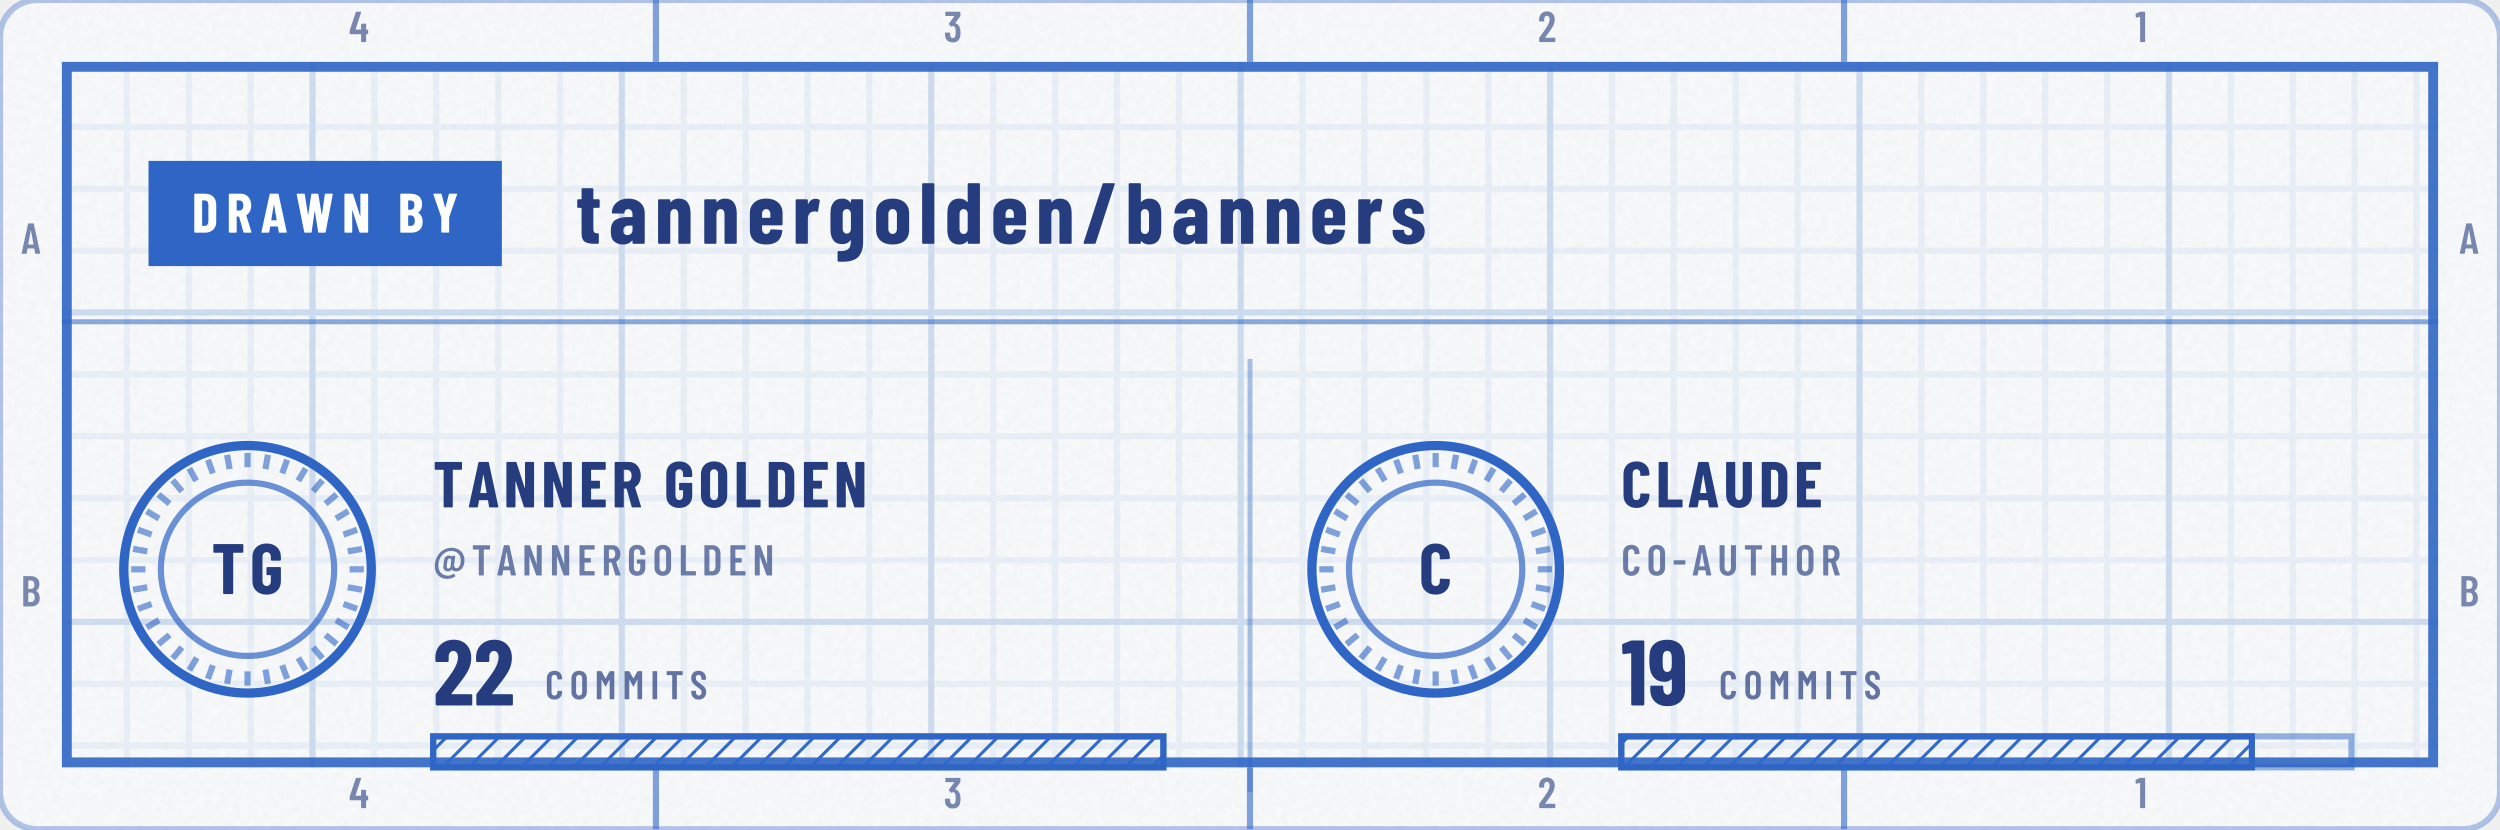
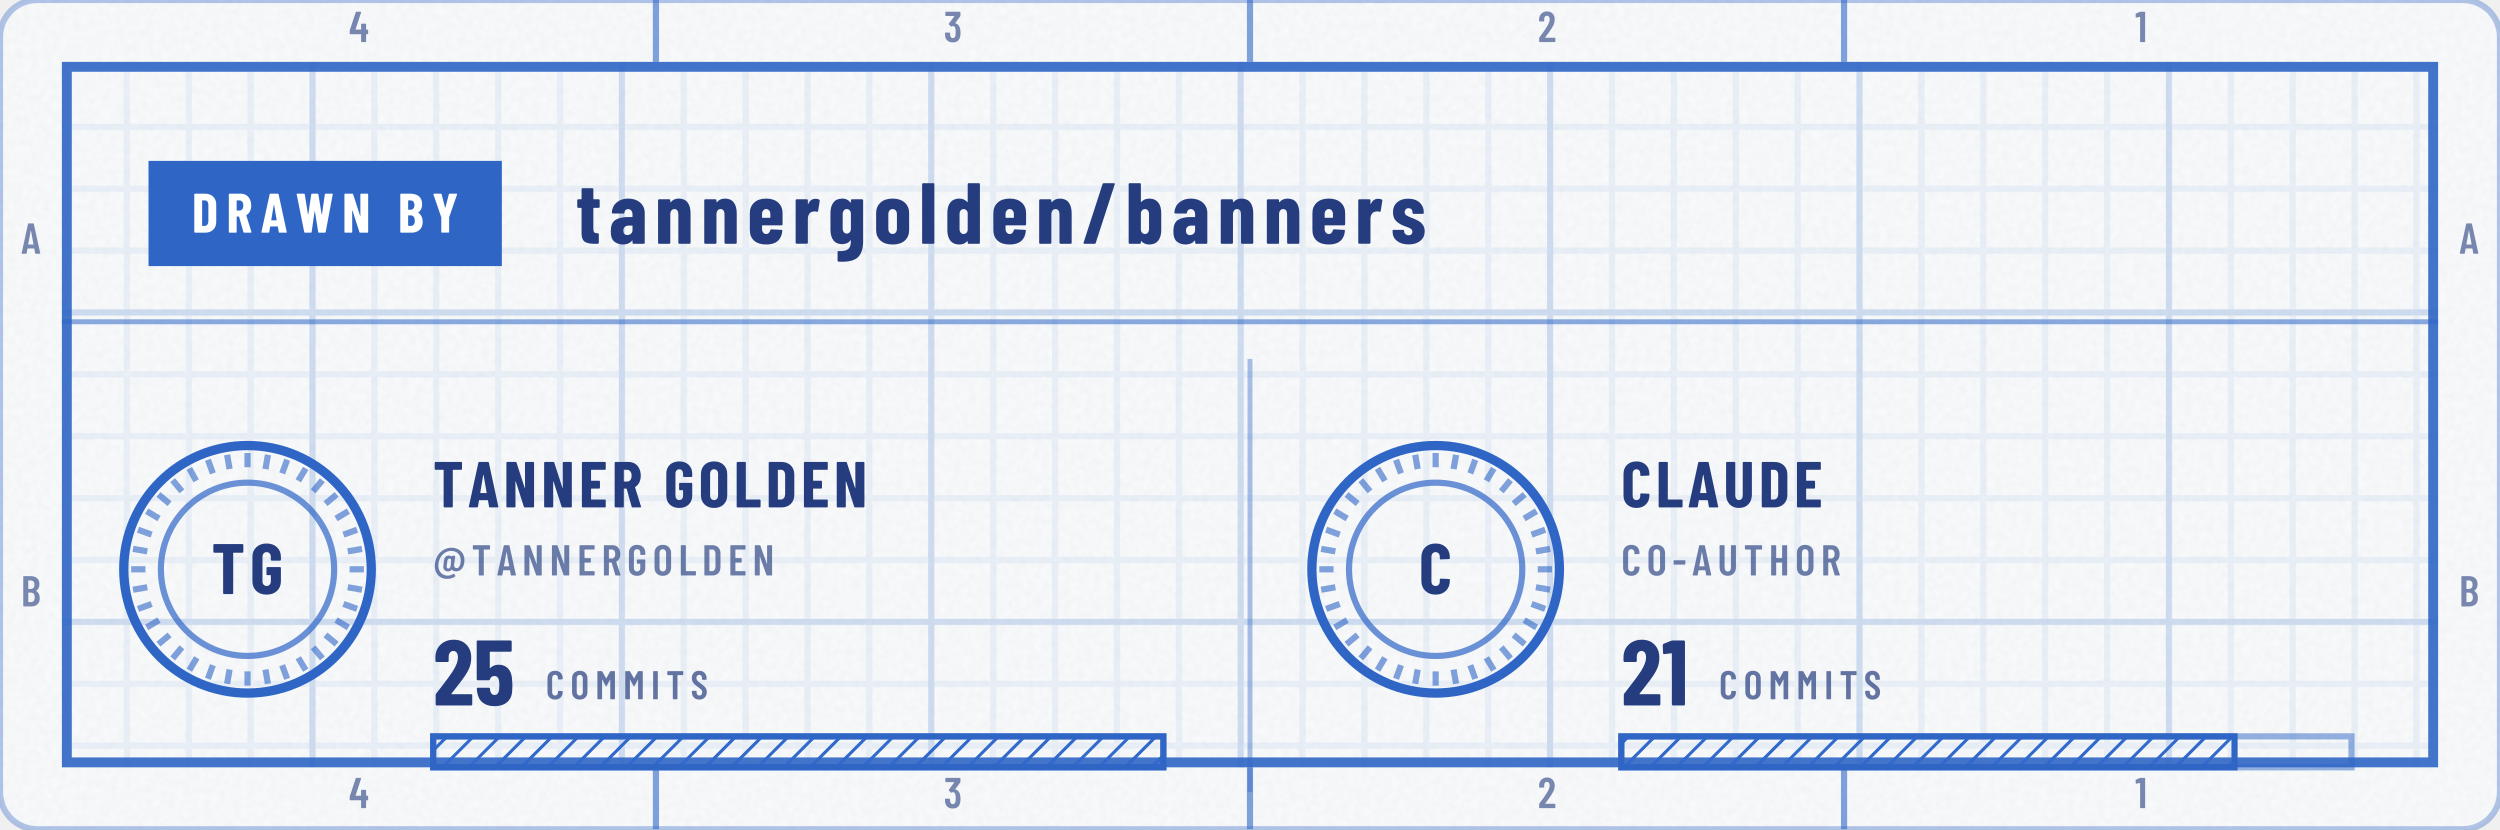
<svg xmlns="http://www.w3.org/2000/svg" width="404" height="134" viewBox="0 0 404 134" role="img" aria-labelledby="t d">
  <defs>
    <clipPath id="kc1">
      <rect x="0" y="0" width="404" height="134" rx="6" />
    </clipPath>
    <filter id="kn2" x="0" y="0" width="100%" height="100%">
      <feTurbulence type="fractalNoise" baseFrequency=".85" numOctaves="2" stitchTiles="stitch" />
      <feColorMatrix values="0 0 0 0 0 0 0 0 0 0 0 0 0 0 0 0 0 0 0.035 0" />
    </filter>
    <pattern id="kp3" width="10" height="10" patternUnits="userSpaceOnUse">
      <path d="M10 .5H.5V10" fill="none" stroke="#2F66C6" stroke-opacity="0.07" />
    </pattern>
    <pattern id="kp4" width="50" height="50" patternUnits="userSpaceOnUse">
      <path d="M50 .5H.5V50" fill="none" stroke="#2F66C6" stroke-opacity="0.14" />
    </pattern>
    <clipPath id="kc5">
      <rect x="10" y="10" width="384" height="114" />
    </clipPath>
    <pattern id="kh6" width="3" height="3" patternUnits="userSpaceOnUse" patternTransform="rotate(45)">
      <path d="M0 0V3" stroke="#2F66C6" stroke-width="1" stroke-opacity="1" />
    </pattern>
    <path id="m45" d="M27 263V339Q27 344 30 348Q34 351 39 351H286Q291 351 294 348Q298 344 298 339V263Q298 258 294 254Q291 251 286 251H39Q34 251 30 254Q27 258 27 263Z" />
    <path id="m49" d="M122 700H218Q223 700 226 696Q230 693 230 688V12Q230 7 226 4Q223 0 218 0H126Q121 0 118 4Q114 7 114 12V576Q114 578 112 580Q111 582 109 581L27 565H24Q13 565 13 576L10 643Q10 653 18 657L107 697Q114 700 122 700Z" />
    <path id="m50" d="M173 100H392Q397 100 400 96Q404 93 404 88V12Q404 7 400 4Q397 0 392 0H43Q38 0 34 4Q31 7 31 12V92Q31 101 36 107L75 160Q114 212 152 266Q189 320 215 363Q273 459 273 522Q273 562 256 585Q238 608 209 608Q180 608 163 586Q146 563 147 526V487Q147 482 144 478Q140 475 135 475H41Q36 475 32 478Q29 482 29 487V530Q33 610 84 659Q134 708 214 708Q293 708 342 656Q390 605 390 521Q390 471 373 422Q356 373 319 317Q294 277 260 229Q225 181 214 166Q184 126 170 106Q168 104 169 102Q170 100 173 100Z" />
    <path id="m51" d="M387 218Q387 169 380 134Q368 66 326 29Q283 -8 210 -8Q134 -8 86 32Q38 73 32 143Q30 165 28 207Q28 219 40 219H132Q144 219 144 207Q146 173 148 156Q153 125 169 108Q185 92 210 92Q234 92 250 108Q266 123 271 152Q276 182 276 230Q276 281 269 315Q263 341 248 355Q233 369 210 369Q195 369 183 360Q177 356 174 356Q172 356 166 360L119 408Q115 412 115 417Q115 421 118 425L243 595Q245 597 244 599Q242 601 239 601H49Q44 601 40 604Q37 608 37 613V688Q37 693 40 696Q44 700 49 700H373Q378 700 382 696Q385 693 385 688V609Q385 602 380 594L266 438Q262 432 268 431Q309 426 338 392Q368 358 378 307Q387 267 387 218Z" />
    <path id="m52" d="M443 275V194Q443 189 440 186Q436 182 431 182H401Q396 182 396 177V12Q396 7 392 4Q389 0 384 0H292Q287 0 284 4Q280 7 280 12V177Q280 182 275 182H29Q24 182 20 186Q17 189 17 194V259Q17 268 19 274L158 690Q161 700 171 700H271Q277 700 280 696Q283 693 281 686L153 293Q152 287 157 287H275Q280 287 280 292V412Q280 417 284 420Q287 424 292 424H384Q389 424 392 420Q396 417 396 412V292Q396 287 401 287H431Q436 287 440 284Q443 280 443 275Z" />
    <path id="m64" d="M722 352Q722 327 719 301Q706 204 655 150Q604 95 529 95Q465 95 431 135Q427 138 424 134Q409 113 387 104Q365 94 343 94Q292 94 262 124Q233 154 233 201Q233 218 238 250L242 283Q244 307 250 347Q268 461 367 461Q380 461 394 456Q409 451 421 440Q428 435 428 442V444Q429 455 441 455H497Q509 455 508 442L484 258Q483 252 483 240Q483 206 499 188Q515 170 541 170Q577 170 602 206Q626 243 634 303Q637 326 637 346Q637 413 609 463Q581 513 530 540Q480 567 414 567Q342 567 279 530Q216 492 174 426Q132 359 122 275Q119 251 119 229Q119 156 149 104Q179 51 228 24Q277 -3 333 -3Q408 -3 468 39Q473 42 476 42Q482 42 485 36L511 -6Q513 -9 513 -14Q513 -19 508 -23Q472 -48 424 -63Q375 -78 319 -78Q239 -78 175 -42Q111 -5 74 62Q38 130 38 221Q38 253 42 280Q55 384 109 466Q163 549 246 595Q328 641 422 641Q510 641 578 605Q646 569 684 504Q722 438 722 352ZM400 212 403 233 404 243 414 326 416 343Q419 365 408 379Q398 393 379 393Q360 393 346 379Q332 365 329 343L326 322Q320 283 320 276L312 212Q311 188 321 174Q331 161 350 161Q369 161 382 175Q396 189 400 212Z" />
    <path id="m65" d="M325 11 306 116Q306 121 300 121H154Q148 121 148 116L129 11Q128 0 116 0H25Q11 0 14 13L162 689Q164 700 175 700H281Q292 700 294 689L442 13V9Q442 0 431 0H338Q326 0 325 11ZM171 212H282Q288 212 287 217L229 533Q228 536 226 536Q224 536 223 533L166 217Q165 212 171 212Z" />
    <path id="m66" d="M242 0H66Q61 0 58 4Q54 7 54 12V688Q54 693 58 696Q61 700 66 700H224Q319 700 373 652Q427 604 427 512Q427 409 354 365Q349 362 352 359Q391 334 413 292Q435 250 435 192Q435 100 382 50Q328 0 242 0ZM170 595V409Q170 404 175 404H226Q267 404 290 429Q313 454 313 500Q313 548 290 574Q267 600 226 600H175Q170 600 170 595ZM319 208Q319 260 296 290Q273 319 233 319H175Q170 319 170 314V106Q170 101 175 101H233Q273 101 296 129Q319 157 319 208Z" />
    <path id="m67" d="M42 180V521Q42 607 94 658Q145 708 230 708Q316 708 368 658Q420 607 420 521V509Q420 504 416 500Q413 496 408 496L315 492Q303 492 303 504V529Q303 564 283 586Q263 608 230 608Q198 608 178 586Q158 564 158 529V171Q158 136 178 114Q198 92 230 92Q263 92 283 114Q303 136 303 171V196Q303 201 306 204Q310 208 315 208L408 204Q413 204 416 200Q420 197 420 192V180Q420 95 368 44Q316 -8 230 -8Q145 -8 94 44Q42 95 42 180Z" />
    <path id="m68" d="M54 12V688Q54 693 58 696Q61 700 66 700H237Q323 700 374 648Q426 596 426 509V191Q426 104 374 52Q323 0 237 0H66Q61 0 58 4Q54 7 54 12ZM175 100 235 101Q268 101 288 128Q309 154 310 198V502Q310 547 290 574Q269 600 234 600H175Q170 600 170 595V105Q170 100 175 100Z" />
    <path id="m69" d="M391 600H175Q170 600 170 595V406Q170 401 175 401H303Q308 401 312 398Q315 394 315 389V312Q315 307 312 304Q308 300 303 300H175Q170 300 170 295V105Q170 100 175 100H391Q396 100 400 96Q403 93 403 88V12Q403 7 400 4Q396 0 391 0H66Q61 0 58 4Q54 7 54 12V688Q54 693 58 696Q61 700 66 700H391Q396 700 400 696Q403 693 403 688V612Q403 607 400 604Q396 600 391 600Z" />
    <path id="m71" d="M42 173V527Q42 609 94 658Q145 708 230 708Q315 708 368 658Q420 609 420 526V487Q420 482 416 478Q413 475 408 475H316Q311 475 308 478Q304 482 304 487V528Q304 564 284 586Q263 608 230 608Q197 608 177 586Q157 564 157 528V172Q157 136 177 114Q197 92 230 92Q263 92 284 114Q304 136 304 172V268Q304 273 299 273H238Q233 273 230 276Q226 280 226 285V358Q226 363 230 366Q233 370 238 370H408Q413 370 416 366Q420 363 420 358V173Q420 91 368 42Q315 -8 230 -8Q145 -8 94 42Q42 91 42 173Z" />
    <path id="m72" d="M319 700H411Q416 700 420 696Q423 693 423 688V12Q423 7 420 4Q416 0 411 0H319Q314 0 310 4Q307 7 307 12V295Q307 300 302 300H175Q170 300 170 295V12Q170 7 166 4Q163 0 158 0H66Q61 0 58 4Q54 7 54 12V688Q54 693 58 696Q61 700 66 700H158Q163 700 166 696Q170 693 170 688V406Q170 401 175 401H302Q307 401 307 406V688Q307 693 310 696Q314 700 319 700Z" />
    <path id="m73" d="M54 12V688Q54 693 58 696Q61 700 66 700H158Q163 700 166 696Q170 693 170 688V12Q170 7 166 4Q163 0 158 0H66Q61 0 58 4Q54 7 54 12Z" />
    <path id="m76" d="M54 12V688Q54 693 58 696Q61 700 66 700H158Q163 700 166 696Q170 693 170 688V105Q170 100 175 100H391Q396 100 400 96Q403 93 403 88V12Q403 7 400 4Q396 0 391 0H66Q61 0 58 4Q54 7 54 12Z" />
    <path id="m77" d="M383 700H475Q480 700 484 696Q487 693 487 688V12Q487 7 484 4Q480 0 475 0H383Q378 0 374 4Q371 7 371 12V484Q371 488 369 488Q367 488 365 485L278 327Q273 319 269 319Q265 319 260 327L173 485Q171 488 169 488Q167 488 167 484V12Q167 7 164 4Q160 0 155 0H63Q58 0 54 4Q51 7 51 12V688Q51 693 54 696Q58 700 63 700H155Q165 700 170 692L267 521Q270 517 273 521L368 692Q373 700 383 700Z" />
    <path id="m78" d="M350 700H441Q446 700 450 696Q453 693 453 688V12Q453 7 450 4Q446 0 441 0H336Q326 0 323 10L174 434Q173 437 170 436Q168 436 168 433L169 12Q169 7 166 4Q162 0 157 0H66Q61 0 58 4Q54 7 54 12V688Q54 693 58 696Q61 700 66 700H169Q179 700 182 690L332 269Q333 266 336 266Q338 267 338 270V688Q338 693 342 696Q345 700 350 700Z" />
    <path id="m79" d="M42 182V518Q42 604 94 656Q147 708 233 708Q319 708 372 656Q425 604 425 518V182Q425 96 372 44Q319 -8 233 -8Q147 -8 94 44Q42 96 42 182ZM309 177V523Q309 561 288 584Q267 608 233 608Q199 608 178 584Q158 561 158 523V177Q158 139 178 116Q199 92 233 92Q267 92 288 116Q309 139 309 177Z" />
    <path id="m82" d="M318 10 233 297Q231 301 228 301H175Q170 301 170 296V12Q170 7 166 4Q163 0 158 0H66Q61 0 58 4Q54 7 54 12V688Q54 693 58 696Q61 700 66 700H254Q307 700 348 674Q388 649 410 602Q433 556 433 496Q433 434 409 389Q385 344 342 321Q338 320 339 315L437 14Q438 12 438 9Q438 0 427 0H331Q321 0 318 10ZM170 595V396Q170 391 175 391H236Q272 391 294 419Q317 447 317 495Q317 543 294 572Q272 600 236 600H175Q170 600 170 595Z" />
    <path id="m83" d="M34 173V199Q34 204 38 208Q41 211 46 211H137Q142 211 146 208Q149 204 149 199V179Q149 140 168 116Q188 92 219 92Q250 92 270 114Q290 137 290 174Q290 200 279 219Q268 238 248 255Q228 272 184 304Q134 340 104 368Q73 396 52 436Q32 475 32 527Q32 610 82 659Q132 708 214 708Q297 708 348 656Q399 605 399 520V496Q399 491 396 488Q392 484 387 484H297Q292 484 288 488Q285 491 285 496V522Q285 561 266 584Q246 608 214 608Q184 608 165 586Q146 565 146 527Q146 491 166 466Q187 441 247 397Q308 352 339 324Q370 295 387 261Q404 227 404 180Q404 95 353 44Q302 -8 219 -8Q136 -8 85 42Q34 92 34 173Z" />
    <path id="m84" d="M425 688V612Q425 607 422 604Q418 600 413 600H286Q281 600 281 595V12Q281 7 278 4Q274 0 269 0H177Q172 0 168 4Q165 7 165 12V595Q165 600 160 600H40Q35 600 32 604Q28 607 28 612V688Q28 693 32 696Q35 700 40 700H413Q418 700 422 696Q425 693 425 688Z" />
    <path id="m85" d="M50 194V688Q50 693 54 696Q57 700 62 700H154Q159 700 162 696Q166 693 166 688V182Q166 142 186 117Q206 92 239 92Q272 92 292 117Q312 142 312 182V688Q312 693 316 696Q319 700 324 700H416Q421 700 424 696Q428 693 428 688V194Q428 103 376 48Q324 -8 239 -8Q153 -8 102 48Q50 103 50 194Z" />
    <path id="n47" d="M18 14 237 690Q240 700 250 700H367Q373 700 376 696Q379 693 377 686L158 10Q155 0 145 0H28Q22 0 19 4Q16 7 18 14Z" />
    <path id="n49" d="M115 700H236Q241 700 244 696Q248 693 248 688V12Q248 7 244 4Q241 0 236 0H119Q114 0 110 4Q107 7 107 12V558Q107 562 102 562L25 553H23Q12 553 12 564L9 650Q9 660 18 664L100 697Q108 700 115 700Z" />
    <path id="n50" d="M200 121H409Q414 121 418 118Q421 114 421 109V12Q421 7 418 4Q414 0 409 0H39Q34 0 30 4Q27 7 27 12V113Q27 122 32 128Q72 181 88 200Q176 313 213 371Q267 457 267 516Q267 550 254 568Q240 587 217 587Q194 587 180 568Q166 550 167 521V480Q167 475 164 472Q160 468 155 468H36Q31 468 28 472Q24 475 24 480V527Q28 609 83 658Q138 708 223 708Q307 708 358 655Q410 602 410 515Q410 463 394 416Q377 369 340 315Q312 274 244 187L197 127Q195 125 196 123Q197 121 200 121Z" />
-     <path id="n57" d="M212 -8Q130 -8 79 40Q28 89 28 171V201Q28 206 32 210Q35 213 40 213H157Q162 213 166 210Q169 206 169 201V179Q169 152 182 134Q194 116 212 116Q234 116 248 134Q261 151 261 179V279Q261 282 259 282Q257 283 255 281Q223 254 181 254Q111 254 68 300Q26 346 21 423Q18 450 18 482Q18 504 20 542Q23 621 74 664Q125 708 210 708Q290 708 340 668Q389 628 398 549Q402 517 402 494L403 171Q404 89 352 40Q299 -8 212 -8ZM261 472Q261 509 259 534Q256 560 244 574Q231 588 211 588Q191 588 178 573Q166 558 163 531Q161 507 161 472Q161 449 164 410Q168 387 180 374Q192 361 211 361Q230 361 242 374Q255 388 259 412Q261 438 261 472Z" />
+     <path id="n53" d="M416 218Q416 185 413 155Q409 78 358 35Q308 -8 223 -8Q143 -8 94 32Q45 72 35 151L32 179Q32 191 44 191H161Q173 191 174 179Q174 173 176 163Q185 113 223 113Q243 113 256 126Q268 140 272 164Q275 190 275 219Q275 240 271 270Q267 293 254 305Q242 317 223 317Q185 317 174 282Q171 271 161 271H43Q38 271 34 274Q31 278 31 283V688Q31 693 34 696Q38 700 43 700H396Q401 700 404 696Q408 693 408 688V591Q408 586 404 582Q401 579 396 579H177Q172 579 172 574V406Q172 403 174 402Q176 401 178 404Q195 421 218 430Q241 439 267 439Q331 439 370 397Q408 355 412 280Q416 242 416 218Z" />
    <path id="n65" d="M325 11 309 107Q309 112 303 112H176Q170 112 170 107L154 11Q153 0 141 0H24Q11 0 14 13L161 689Q163 700 174 700H309Q320 700 322 689L468 13L469 9Q469 0 458 0H338Q326 0 325 11ZM194 221H284Q289 221 288 226L241 499Q240 502 238 502Q236 502 235 499L190 226Q190 221 194 221Z" />
    <path id="n66" d="M245 0H56Q51 0 48 4Q44 7 44 12V688Q44 693 48 696Q51 700 56 700H223Q323 700 380 652Q436 604 436 509Q436 410 368 365Q364 362 367 359Q446 303 446 193Q446 100 390 50Q334 0 245 0ZM185 574V417Q185 412 190 412H226Q260 412 279 434Q298 455 298 494Q298 535 280 557Q261 579 226 579H190Q185 579 185 574ZM305 214Q305 258 286 284Q267 310 235 310H190Q185 310 185 305V127Q185 122 190 122H234Q267 122 286 146Q305 170 305 214Z" />
    <path id="n67" d="M34 189V513Q34 602 88 655Q143 708 233 708Q324 708 378 655Q433 602 433 513V502Q433 497 430 494Q426 490 421 490L304 485Q292 485 292 496V522Q292 551 276 569Q260 587 233 587Q207 587 191 569Q175 551 175 522V177Q175 148 191 130Q207 113 233 113Q260 113 276 130Q292 148 292 177V204Q292 209 296 212Q299 216 304 216L421 211Q426 211 430 208Q433 204 433 199V189Q433 99 378 46Q323 -8 233 -8Q143 -8 88 46Q34 99 34 189Z" />
    <path id="n68" d="M44 12V688Q44 693 48 696Q51 700 56 700H237Q328 700 383 647Q438 594 438 506V194Q438 106 383 53Q328 0 237 0H56Q51 0 48 4Q44 7 44 12ZM190 121 235 122Q262 123 279 145Q296 167 297 203V497Q297 535 280 557Q263 579 234 579H190Q185 579 185 574V126Q185 121 190 121Z" />
    <path id="n69" d="M399 579H190Q185 579 185 574V416Q185 411 190 411H310Q315 411 318 408Q322 404 322 399V302Q322 297 318 294Q315 290 310 290H190Q185 290 185 285V126Q185 121 190 121H399Q404 121 408 118Q411 114 411 109V12Q411 7 408 4Q404 0 399 0H56Q51 0 48 4Q44 7 44 12V688Q44 693 48 696Q51 700 56 700H399Q404 700 408 696Q411 693 411 688V591Q411 586 408 582Q404 579 399 579Z" />
    <path id="n71" d="M34 181V519Q34 605 88 656Q143 708 233 708Q323 708 378 656Q433 604 433 518V480Q433 475 430 472Q426 468 421 468H304Q299 468 296 472Q292 475 292 480V520Q292 550 276 568Q260 587 233 587Q207 587 191 568Q175 550 175 520V180Q175 150 191 132Q207 113 233 113Q260 113 276 132Q292 150 292 180V260Q292 265 287 265H243Q238 265 234 268Q231 272 231 277V366Q231 371 234 374Q238 378 243 378H421Q426 378 430 374Q433 371 433 366V181Q433 95 378 44Q323 -8 233 -8Q143 -8 88 44Q34 95 34 181Z" />
    <path id="n76" d="M44 12V688Q44 693 48 696Q51 700 56 700H173Q178 700 182 696Q185 693 185 688V126Q185 121 190 121H400Q405 121 408 118Q412 114 412 109V12Q412 7 408 4Q405 0 400 0H56Q51 0 48 4Q44 7 44 12Z" />
    <path id="n78" d="M342 700H458Q463 700 466 696Q470 693 470 688V12Q470 7 466 4Q463 0 458 0H326Q316 0 313 10L189 397Q188 400 186 400Q183 399 183 396L184 12Q184 7 180 4Q177 0 172 0H56Q51 0 48 4Q44 7 44 12V688Q44 693 48 696Q51 700 56 700H187Q197 700 200 690L325 303Q326 300 328 300Q331 301 331 304L330 688Q330 693 334 696Q337 700 342 700Z" />
    <path id="n79" d="M34 190V510Q34 600 89 654Q144 708 236 708Q328 708 384 654Q439 600 439 510V190Q439 100 384 46Q328 -8 236 -8Q144 -8 89 46Q34 100 34 190ZM298 184V516Q298 548 281 568Q264 587 236 587Q208 587 192 568Q175 548 175 516V184Q175 152 192 132Q208 113 236 113Q264 113 281 132Q298 152 298 184Z" />
    <path id="n82" d="M306 10 229 286Q227 290 224 290H190Q185 290 185 285V12Q185 7 182 4Q178 0 173 0H56Q51 0 48 4Q44 7 44 12V688Q44 693 48 696Q51 700 56 700H258Q313 700 356 674Q399 647 422 599Q446 551 446 489Q446 430 424 385Q401 340 361 315Q359 314 358 312Q357 311 358 309L450 14L451 10Q451 0 440 0H320Q309 0 306 10ZM185 574V403Q185 398 190 398H235Q266 398 286 422Q305 447 305 488Q305 530 286 554Q266 579 235 579H190Q185 579 185 574Z" />
    <path id="n84" d="M444 688V591Q444 586 440 582Q437 579 432 579H307Q302 579 302 574V12Q302 7 298 4Q295 0 290 0H173Q168 0 164 4Q161 7 161 12V574Q161 579 156 579H36Q31 579 28 582Q24 586 24 591V688Q24 693 28 696Q31 700 36 700H432Q437 700 440 696Q444 693 444 688Z" />
    <path id="n85" d="M41 199V688Q41 693 44 696Q48 700 53 700H170Q175 700 178 696Q182 693 182 688V185Q182 153 198 133Q214 113 240 113Q266 113 282 133Q297 153 297 185V688Q297 693 300 696Q304 700 309 700H426Q431 700 434 696Q438 693 438 688V199Q438 105 384 48Q329 -8 240 -8Q150 -8 96 48Q41 105 41 199Z" />
    <path id="n87" d="M156 11 21 687 20 691Q20 700 31 700H153Q165 700 166 689L223 329Q224 325 226 325Q228 325 229 329L283 689Q284 700 296 700H397Q409 700 410 689L469 329Q470 325 472 325Q474 325 475 329L526 689Q527 700 539 700H657Q670 700 668 687L541 11Q540 0 528 0H420Q408 0 407 11L348 381Q347 385 345 385Q343 385 342 381L289 11Q288 0 276 0H169Q158 0 156 11Z" />
    <path id="n89" d="M166 13V273L165 279L25 686Q24 688 24 691Q24 700 35 700H158Q169 700 172 690L234 451Q235 448 237 448Q239 448 240 451L302 690Q305 700 316 700H439Q445 700 448 696Q451 693 449 686L308 279L307 273V13Q307 8 304 4Q300 1 295 1H178Q173 1 170 4Q166 8 166 13Z" />
    <path id="n97" d="M415 355V12Q415 7 412 4Q408 0 403 0H286Q281 0 278 4Q274 7 274 12V34Q274 37 272 38Q270 39 268 36Q235 -6 166 -8Q108 -8 66 24Q23 56 23 146Q23 239 74 274Q126 309 223 309H269Q274 309 274 314V339Q274 366 260 384Q245 401 223 401Q206 401 194 390Q183 380 180 361Q179 349 167 349L47 350Q35 350 35 362Q40 435 92 478Q144 522 224 522Q309 522 362 476Q415 430 415 355ZM274 158V205Q274 210 269 210H228Q201 210 184 194Q168 179 168 152Q168 127 180 114Q193 101 214 101Q237 101 256 116Q274 132 274 158Z" />
    <path id="n98" d="M414 354V160Q414 81 379 36Q344 -8 275 -8Q219 -8 185 30Q183 32 181 32Q179 31 179 28V12Q179 7 176 4Q172 0 167 0H50Q45 0 42 4Q38 7 38 12V688Q38 693 42 696Q45 700 50 700H167Q172 700 176 696Q179 693 179 688V485Q179 483 181 483Q185 483 189 488Q223 522 275 522Q343 522 378 478Q414 435 414 354ZM226 401Q208 401 195 389Q182 377 179 357V157Q182 137 195 125Q208 113 226 113Q247 113 260 129Q273 145 273 170V344Q273 369 260 385Q247 401 226 401Z" />
    <path id="n100" d="M278 700H395Q400 700 404 696Q407 693 407 688V12Q407 7 404 4Q400 0 395 0H278Q273 0 270 4Q266 7 266 12V28Q266 31 264 32Q262 32 260 30Q226 -8 170 -8Q101 -8 66 36Q31 81 31 160V354Q31 435 66 478Q102 522 170 522Q192 522 216 514Q240 505 260 483Q262 481 264 482Q266 482 266 485V688Q266 693 270 696Q273 700 278 700ZM266 157V357Q263 377 250 389Q237 401 219 401Q198 401 185 385Q172 369 172 344V170Q172 145 185 129Q198 113 219 113Q237 113 250 125Q263 137 266 157Z" />
    <path id="n101" d="M397 213H177Q172 213 172 208V171Q172 146 186 130Q199 113 220 113Q239 113 251 126Q263 138 267 157Q270 167 280 167L395 161Q400 161 404 158Q407 154 406 148Q399 71 352 32Q306 -8 220 -8Q131 -8 81 36Q31 81 31 160V354Q31 430 82 476Q132 522 220 522Q308 522 358 476Q409 430 409 354V225Q409 220 406 216Q402 213 397 213ZM172 344V305Q172 300 177 300H263Q268 300 268 305V344Q268 369 254 385Q241 401 220 401Q199 401 186 385Q172 369 172 344Z" />
    <path id="n103" d="M279 514H396Q401 514 404 510Q408 507 408 502V24Q408 -87 356 -147Q303 -207 167 -207Q140 -207 125 -206Q113 -205 113 -193V-95Q113 -82 126 -84Q185 -86 216 -72Q246 -59 256 -32Q267 -5 267 39Q267 42 265 42Q263 42 261 39Q243 15 218 6Q192 -4 168 -4Q99 -4 65 40Q31 85 31 164V354Q31 435 66 478Q100 522 168 522Q229 522 261 477Q263 474 265 475Q267 476 267 479V502Q267 507 270 510Q274 514 279 514ZM267 175V344Q267 369 254 385Q240 401 219 401Q198 401 185 385Q172 369 172 344V175Q172 150 185 134Q198 118 219 118Q240 118 254 134Q267 150 267 175Z" />
    <path id="n108" d="M34 12V688Q34 693 38 696Q41 700 46 700H163Q168 700 172 696Q175 693 175 688V12Q175 7 172 4Q168 0 163 0H46Q41 0 38 4Q34 7 34 12Z" />
    <path id="n110" d="M413 351V12Q413 7 410 4Q406 0 401 0H284Q279 0 276 4Q272 7 272 12V340Q272 369 260 385Q249 401 227 401Q204 401 192 384Q179 368 179 338V12Q179 7 176 4Q172 0 167 0H50Q45 0 42 4Q38 7 38 12V502Q38 507 42 510Q45 514 50 514H167Q172 514 176 510Q179 507 179 502V483Q179 480 182 480Q184 480 188 484Q220 522 277 522Q345 522 379 477Q413 432 413 351Z" />
    <path id="n111" d="M31 160V354Q31 430 82 476Q133 522 221 522Q310 522 361 476Q412 430 412 354V160Q412 82 362 37Q311 -8 221 -8Q132 -8 82 37Q31 82 31 160ZM271 171V344Q271 369 257 385Q243 401 221 401Q199 401 186 385Q172 369 172 344V171Q172 146 186 130Q199 114 221 114Q243 114 257 130Q271 146 271 171Z" />
    <path id="n114" d="M310 510Q318 505 316 495L297 378Q296 367 283 370Q272 374 256 374Q241 374 230 370Q207 366 193 342Q179 319 179 288V13Q179 8 176 4Q172 1 167 1H50Q45 1 42 4Q38 8 38 13V502Q38 507 42 510Q45 514 50 514H167Q172 514 176 510Q179 507 179 502V463Q179 459 180 458Q182 458 184 461Q211 520 268 520Q295 520 310 510Z" />
    <path id="n115" d="M24 142V149Q24 154 28 158Q31 161 36 161H146Q151 161 154 158Q158 154 158 149V146Q158 125 173 112Q188 98 210 98Q230 98 242 110Q253 121 253 139Q253 161 234 174Q215 186 192 194Q168 203 159 206Q104 226 66 262Q29 297 29 364Q29 437 77 479Q125 521 205 521Q288 521 336 477Q385 433 385 358Q385 353 382 350Q378 346 373 346H266Q261 346 258 350Q254 353 254 358V366Q254 386 242 398Q229 411 209 411Q188 411 176 398Q164 384 164 366Q164 342 184 328Q205 315 247 299Q290 283 320 266Q351 250 373 220Q395 189 395 143Q395 74 344 34Q294 -7 210 -7Q125 -7 74 34Q24 74 24 142Z" />
    <path id="n116" d="M260 415H204Q199 415 199 410V172Q199 143 210 132Q221 121 243 122H250Q255 122 258 118Q262 115 262 110V12Q262 7 258 4Q255 0 250 0H210Q137 0 100 24Q63 49 63 118V410Q63 415 58 415H25Q20 415 16 418Q13 422 13 427V502Q13 507 16 510Q20 514 25 514H58Q63 514 63 519V630Q63 635 66 638Q70 642 75 642H187Q192 642 196 638Q199 635 199 630V519Q199 514 204 514H260Q265 514 268 510Q272 507 272 502V427Q272 422 268 418Q265 415 260 415Z" />
  </defs>
  <rect y="0" width="404" height="134" rx="6" fill="#FFFFFF" stroke="#2F66C6" stroke-opacity=".35" />
  <rect y="0" width="404" height="134" rx="6" fill="#2F66C6" fill-opacity=".03" />
  <rect y="0" width="404" height="134" clip-path="url(#kc1)" filter="url(#kn2)" />
  <g clip-path="url(#kc5)">
    <rect y="0" width="404" height="134" fill="url(#kp3)" />
    <rect y="0" width="404" height="134" fill="url(#kp4)" />
  </g>
  <rect x="10.8" y="10.8" width="382.4" height="112.4" fill="none" stroke="#2F66C6" stroke-opacity="0.9" stroke-width="1.6" />
  <path d="M106 0V10M106 124V134M202 0V10M202 124V134M298 0V10M298 124V134" stroke="#2F66C6" stroke-opacity="0.6" />
  <g transform="scale(0.007 -0.007)" fill="#253D7E" fill-opacity="0.6">
    <use href="#m52" x="8056" y="-971" />
    <use href="#m52" x="8056" y="-18657" />
    <use href="#m51" x="21787" y="-971" />
    <use href="#m51" x="21787" y="-18657" />
    <use href="#m50" x="35502" y="-971" />
    <use href="#m50" x="35502" y="-18657" />
    <use href="#m49" x="49292" y="-971" />
    <use href="#m49" x="49292" y="-18657" />
    <use href="#m65" x="486" y="-5857" />
    <use href="#m65" x="56772" y="-5857" />
    <use href="#m66" x="483" y="-14000" />
    <use href="#m66" x="56769" y="-14000" />
  </g>
  <rect x="24" y="26" width="57.1" height="17" fill="#2F66C6" />
  <g transform="translate(31 37.6) scale(0.009 -0.009)" fill="#FFFFFF">
    <use href="#n68" x="0" />
    <use href="#n82" x="620" />
    <use href="#n65" x="1236" />
    <use href="#n87" x="1862" />
    <use href="#n78" x="2696" />
    <use href="#n66" x="3699" />
    <use href="#n89" x="4313" />
  </g>
  <g transform="translate(93.1 39.4) scale(0.014 -0.014)" fill="#253D7E">
    <use href="#n116" x="0" />
    <use href="#n97" x="377" />
    <use href="#n110" x="908" />
    <use href="#n110" x="1441" />
    <use href="#n101" x="1974" />
    <use href="#n114" x="2496" />
    <use href="#n103" x="2905" />
    <use href="#n111" x="3432" />
    <use href="#n108" x="3960" />
    <use href="#n100" x="4254" />
    <use href="#n101" x="4785" />
    <use href="#n110" x="5307" />
    <use href="#n47" x="5840" />
    <use href="#n98" x="6340" />
    <use href="#n97" x="6871" />
    <use href="#n110" x="7403" />
    <use href="#n110" x="7935" />
    <use href="#n101" x="8468" />
    <use href="#n114" x="8990" />
    <use href="#n115" x="9400" />
  </g>
  <path d="M10 52H394" fill="none" stroke="#2F66C6" stroke-opacity="0.55" stroke-width=".8" />
  <circle cx="40" cy="92" r="20" fill="none" stroke="#2F66C6" stroke-width="1.5" />
  <circle cx="40" cy="92" r="14" fill="none" stroke="#2F66C6" stroke-opacity="0.7" />
  <path d="M56.5 92L58.8 92M56.2 94.9L58.5 95.3M55.5 97.6L57.7 98.4M54.3 100.2L56.3 101.4M52.6 102.6L54.4 104.1M50.6 104.6L52.1 106.4M48.2 106.3L49.4 108.3M45.6 107.5L46.4 109.7M42.9 108.2L43.3 110.5M40 108.5L40 110.8M37.1 108.2L36.7 110.5M34.4 107.5L33.6 109.7M31.8 106.3L30.6 108.3M29.4 104.6L27.9 106.4M27.4 102.6L25.6 104.1M25.7 100.2L23.7 101.4M24.5 97.6L22.3 98.4M23.8 94.9L21.5 95.3M23.5 92L21.2 92M23.8 89.1L21.5 88.7M24.5 86.4L22.3 85.6M25.7 83.8L23.7 82.6M27.4 81.4L25.6 79.9M29.4 79.4L27.9 77.6M31.7 77.7L30.6 75.7M34.4 76.5L33.6 74.3M37.1 75.8L36.7 73.5M40 75.5L40 73.2M42.9 75.8L43.3 73.5M45.6 76.5L46.4 74.3M48.2 77.7L49.4 75.7M50.6 79.4L52.1 77.6M52.6 81.4L54.4 79.9M54.3 83.8L56.3 82.6M55.5 86.4L57.7 85.6M56.2 89.1L58.5 88.7" fill="none" stroke="#2F66C6" stroke-opacity="0.6" />
  <g transform="translate(34.2 96) scale(0.01154 -0.01154)" fill="#253D7E">
    <use href="#n84" x="0" />
    <use href="#n71" x="537" />
  </g>
  <g transform="translate(70 82) scale(0.0105 -0.0105)" fill="#253D7E">
    <use href="#n84" x="0" />
    <use href="#n65" x="535" />
    <use href="#n78" x="1083" />
    <use href="#n78" x="1664" />
    <use href="#n69" x="2245" />
    <use href="#n82" x="2749" />
    <use href="#n71" x="3554" />
    <use href="#n79" x="4087" />
    <use href="#n76" x="4627" />
    <use href="#n68" x="5120" />
    <use href="#n69" x="5662" />
    <use href="#n78" x="6167" />
  </g>
  <g transform="translate(70 93) scale(0.007 -0.007)" fill="#253D7E" fill-opacity="0.66">
    <use href="#m64" x="0" />
    <use href="#m84" x="888" />
    <use href="#m65" x="1468" />
    <use href="#m78" x="2053" />
    <use href="#m78" x="2688" />
    <use href="#m69" x="3324" />
    <use href="#m82" x="3887" />
    <use href="#m71" x="4477" />
    <use href="#m79" x="5068" />
    <use href="#m76" x="5663" />
    <use href="#m68" x="6207" />
    <use href="#m69" x="6807" />
    <use href="#m78" x="7371" />
  </g>
  <g transform="translate(70 114) scale(0.015 -0.015)" fill="#253D7E">
    <use href="#n50" x="0" />
-     <use href="#n50" x="438" />
-   </g>
-   <g transform="translate(88.1 113) scale(0.0065 -0.0065)" fill="#253D7E" fill-opacity="0.7">
+     <use href="#n53" x="438" />
+   </g>
+   <g transform="translate(88.2 113) scale(0.0065 -0.0065)" fill="#253D7E" fill-opacity="0.7">
    <use href="#m67" x="0" />
    <use href="#m79" x="611" />
    <use href="#m77" x="1232" />
    <use href="#m77" x="1924" />
    <use href="#m73" x="2615" />
    <use href="#m84" x="2993" />
    <use href="#m83" x="3599" />
  </g>
  <rect x="70" y="119" width="118" height="5" fill="none" stroke="#2F66C6" stroke-opacity="0.5" />
  <rect x="70" y="119" width="118" height="5" fill="url(#kh6)" stroke="#2F66C6" stroke-width="1" />
  <path d="M202 58V128" fill="none" stroke="#2F66C6" stroke-opacity="0.4" stroke-width=".8" />
  <circle cx="232" cy="92" r="20" fill="none" stroke="#2F66C6" stroke-width="1.5" />
  <circle cx="232" cy="92" r="14" fill="none" stroke="#2F66C6" stroke-opacity="0.7" />
  <path d="M248.5 92L250.8 92M248.2 94.9L250.5 95.3M247.5 97.6L249.7 98.4M246.3 100.2L248.3 101.4M244.6 102.6L246.4 104.1M242.6 104.6L244.1 106.4M240.2 106.3L241.4 108.3M237.6 107.5L238.4 109.7M234.9 108.2L235.3 110.5M232 108.5L232 110.8M229.1 108.2L228.7 110.5M226.4 107.5L225.6 109.7M223.8 106.3L222.6 108.3M221.4 104.6L219.9 106.4M219.4 102.6L217.6 104.1M217.7 100.2L215.7 101.4M216.5 97.6L214.3 98.4M215.8 94.9L213.5 95.3M215.5 92L213.2 92M215.8 89.1L213.5 88.7M216.5 86.4L214.3 85.6M217.7 83.8L215.7 82.6M219.4 81.4L217.6 79.9M221.4 79.4L219.9 77.6M223.8 77.7L222.6 75.7M226.4 76.5L225.6 74.3M229.1 75.8L228.7 73.5M232 75.5L232 73.2M234.9 75.8L235.3 73.5M237.6 76.5L238.4 74.3M240.2 77.7L241.4 75.7M242.6 79.4L244.1 77.6M244.6 81.4L246.4 79.9M246.3 83.8L248.3 82.6M247.5 86.4L249.7 85.6M248.2 89.1L250.5 88.7" fill="none" stroke="#2F66C6" stroke-opacity="0.6" />
  <g transform="translate(229.3 96) scale(0.01154 -0.01154)" fill="#253D7E">
    <use href="#n67" x="0" />
  </g>
  <g transform="translate(262 82) scale(0.0105 -0.0105)" fill="#253D7E">
    <use href="#n67" x="0" />
    <use href="#n76" x="531" />
    <use href="#n65" x="1023" />
    <use href="#n85" x="1572" />
    <use href="#n68" x="2118" />
    <use href="#n69" x="2660" />
  </g>
  <g transform="translate(262 93) scale(0.007 -0.007)" fill="#253D7E" fill-opacity="0.66">
    <use href="#m67" x="0" />
    <use href="#m79" x="586" />
    <use href="#m45" x="1181" />
    <use href="#m65" x="1635" />
    <use href="#m85" x="2219" />
    <use href="#m84" x="2826" />
    <use href="#m72" x="3406" />
    <use href="#m79" x="4012" />
    <use href="#m82" x="4608" />
  </g>
  <g transform="translate(262 114) scale(0.015 -0.015)" fill="#253D7E">
-     <use href="#n49" x="0" />
-     <use href="#n57" x="284" />
+     <use href="#n50" x="0" />
+     <use href="#n49" x="438" />
  </g>
  <g transform="translate(277.8 113) scale(0.0065 -0.0065)" fill="#253D7E" fill-opacity="0.7">
    <use href="#m67" x="0" />
    <use href="#m79" x="611" />
    <use href="#m77" x="1232" />
    <use href="#m77" x="1924" />
    <use href="#m73" x="2615" />
    <use href="#m84" x="2993" />
    <use href="#m83" x="3599" />
  </g>
  <rect x="262" y="119" width="118" height="5" fill="none" stroke="#2F66C6" stroke-opacity="0.5" />
-   <rect x="262" y="119" width="101.9" height="5" fill="url(#kh6)" stroke="#2F66C6" stroke-width="1" />
+   <rect x="262" y="119" width="99.1" height="5" fill="url(#kh6)" stroke="#2F66C6" stroke-width="1" />
</svg>
